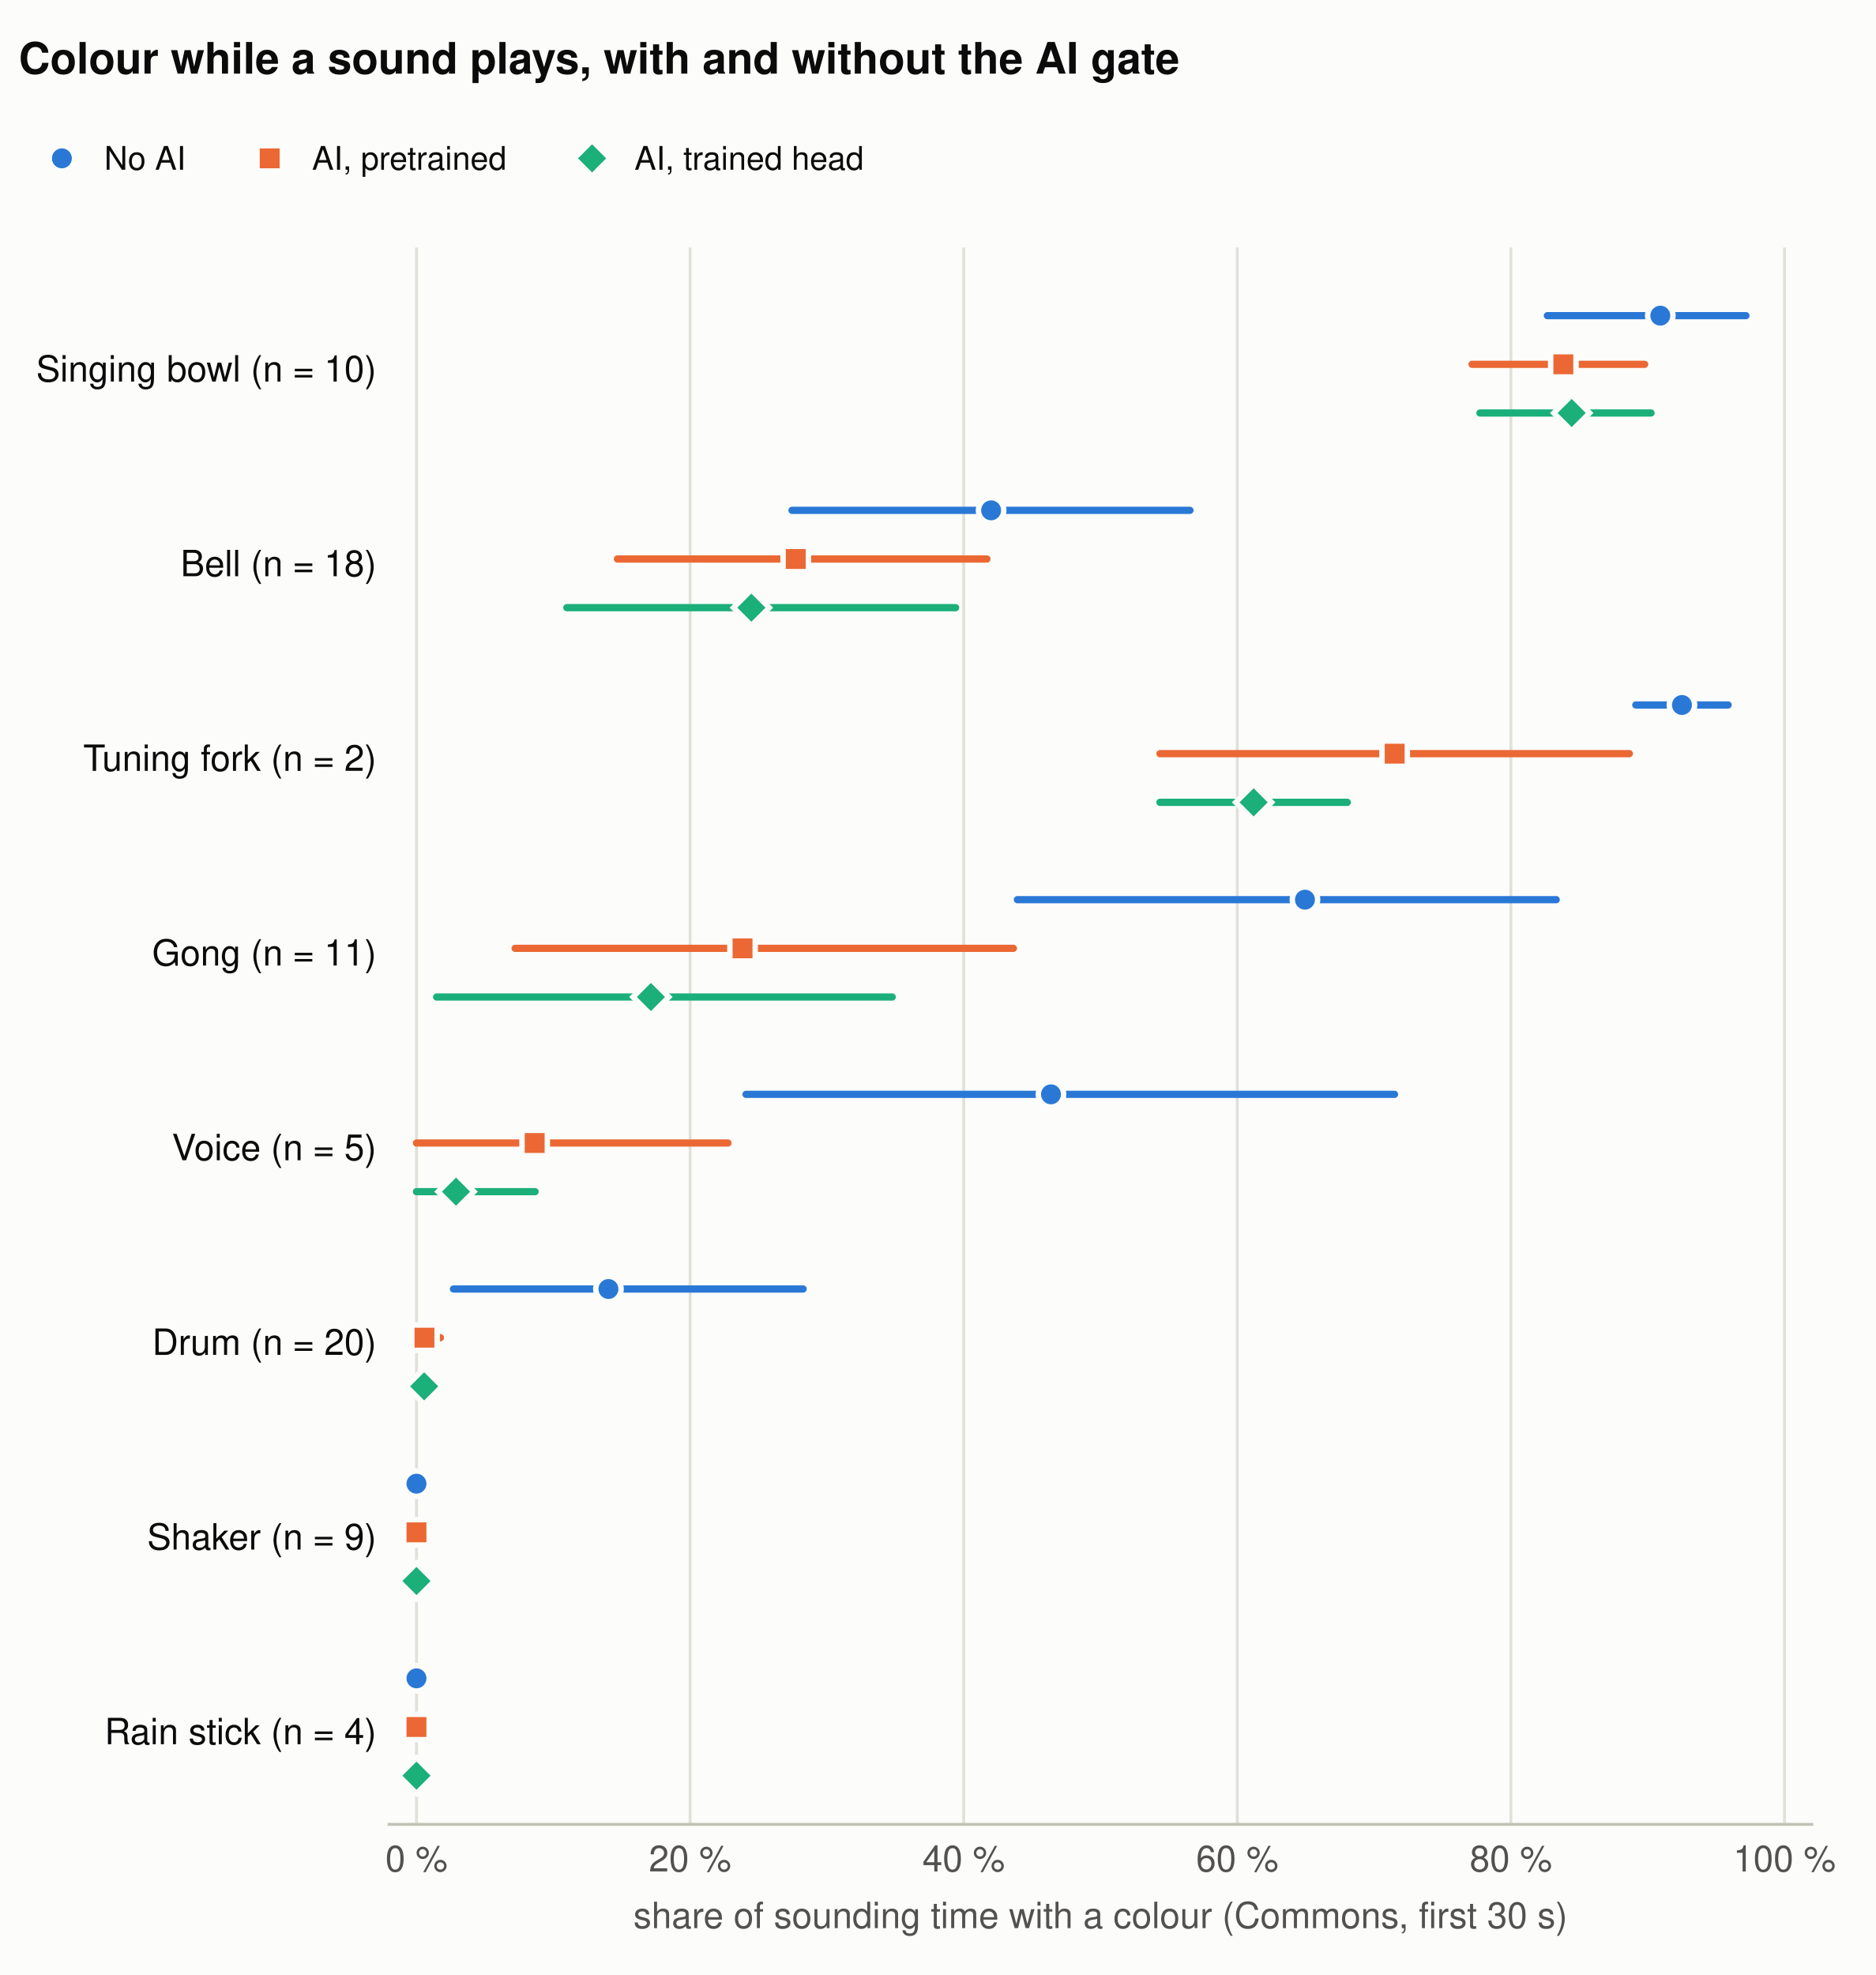
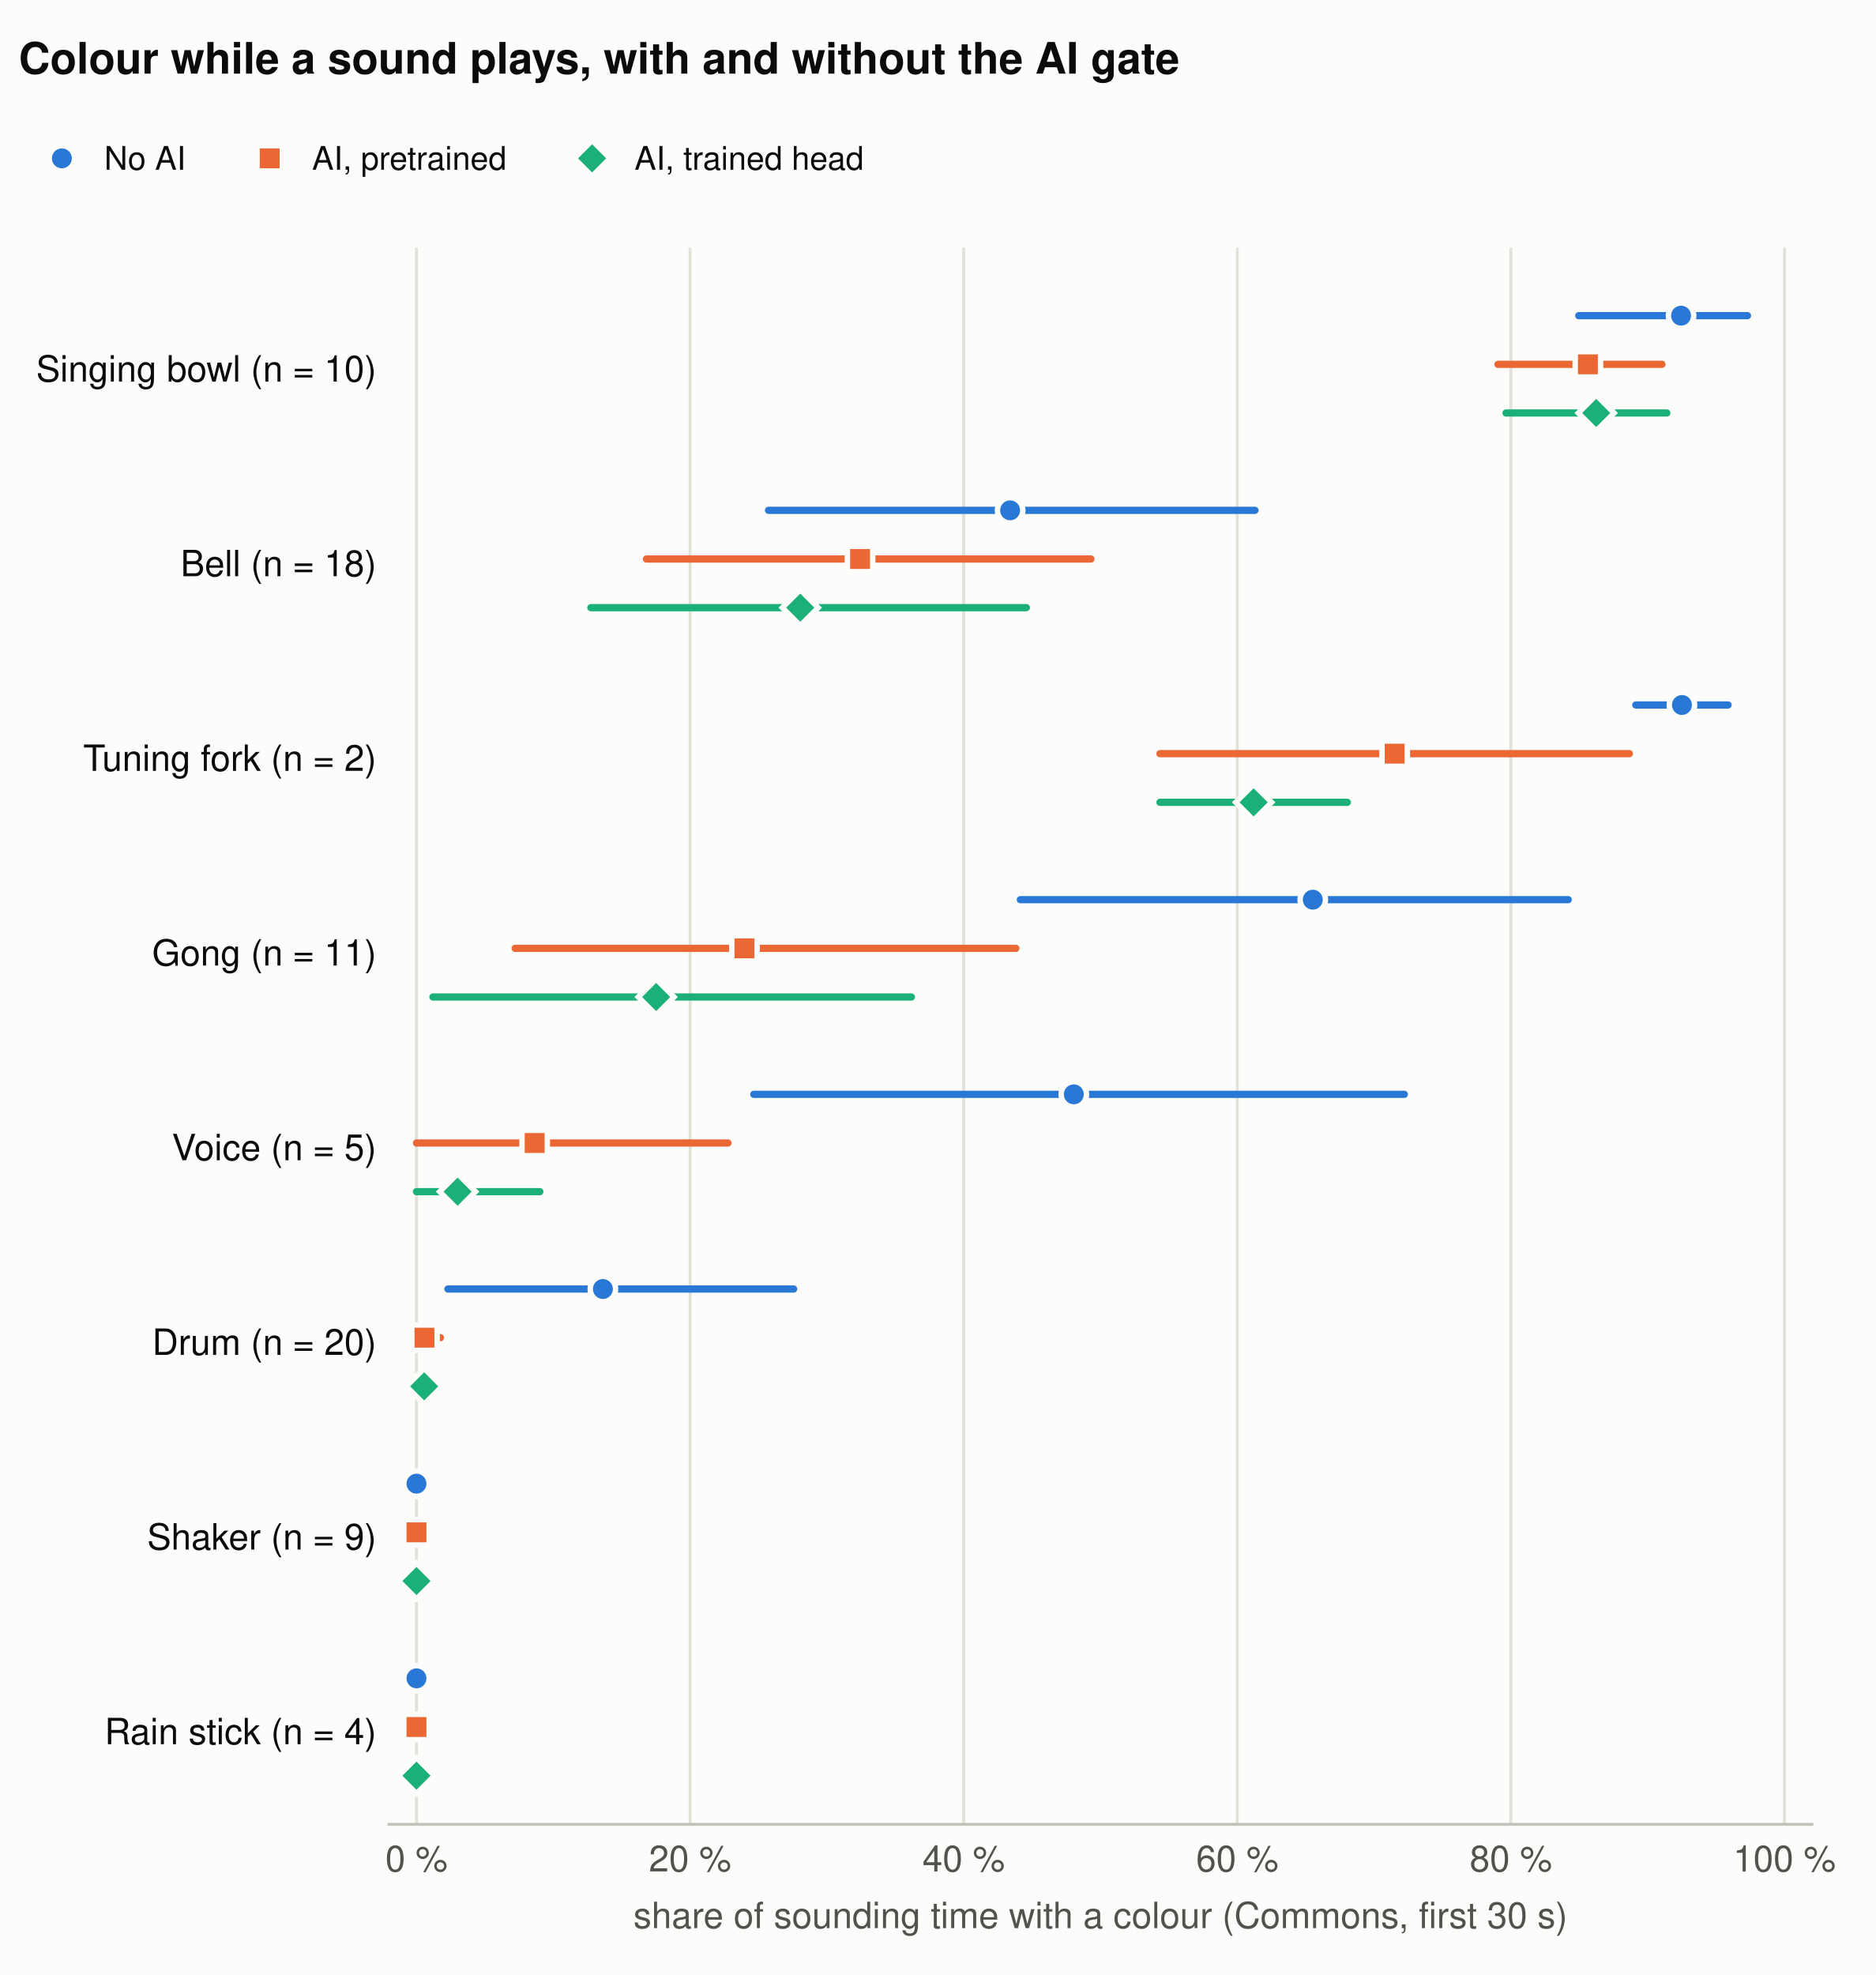
<svg xmlns="http://www.w3.org/2000/svg" xmlns:xlink="http://www.w3.org/1999/xlink" width="518.4pt" height="545.76pt" viewBox="0 0 518.4 545.76" version="1.1">
  <defs>
    <style type="text/css">*{stroke-linejoin: round; stroke-linecap: butt}</style>
  </defs>
  <g id="figure_1">
    <g id="patch_1">
      <path d="M 0 545.76  L 518.4 545.76  L 518.4 0  L 0 0  z " style="fill: #fcfcfb" />
    </g>
    <g id="axes_1">
      <g id="patch_2">
        <path d="M 107.54 504.13  L 500.746 504.13  L 500.746 68.4  L 107.54 68.4  z " style="fill: #fcfcfb" />
      </g>
      <g id="matplotlib.axis_1">
        <g id="xtick_1">
          <g id="line2d_1">
-             <path d="M 115.102 504.13  L 115.102 68.4  " clip-path="url(#pb406e7e51c)" style="fill: none; stroke: #e1e0d9; stroke-width: 0.8; stroke-linecap: square" />
+             <path d="M 115.102 504.13  L 115.102 68.4  " clip-path="url(#p40783aad5f)" style="fill: none; stroke: #e1e0d9; stroke-width: 0.8; stroke-linecap: square" />
          </g>
          <g id="line2d_2" />
          <g id="text_1">
            <text style="font-size: 10px; font-family: 'Helvetica Neue', 'Helvetica', 'Arial', 'DejaVu Sans'; text-anchor: middle; fill: #52514e" x="115.102" y="517.15" transform="rotate(-0 115.1017 517.15)">0 %</text>
          </g>
        </g>
        <g id="xtick_2">
          <g id="line2d_3">
-             <path d="M 190.718 504.13  L 190.718 68.4  " clip-path="url(#pb406e7e51c)" style="fill: none; stroke: #e1e0d9; stroke-width: 0.8; stroke-linecap: square" />
+             <path d="M 190.718 504.13  L 190.718 68.4  " clip-path="url(#p40783aad5f)" style="fill: none; stroke: #e1e0d9; stroke-width: 0.8; stroke-linecap: square" />
          </g>
          <g id="line2d_4" />
          <g id="text_2">
            <text style="font-size: 10px; font-family: 'Helvetica Neue', 'Helvetica', 'Arial', 'DejaVu Sans'; text-anchor: middle; fill: #52514e" x="190.718" y="517.15" transform="rotate(-0 190.7182 517.15)">20 %</text>
          </g>
        </g>
        <g id="xtick_3">
          <g id="line2d_5">
-             <path d="M 266.335 504.13  L 266.335 68.4  " clip-path="url(#pb406e7e51c)" style="fill: none; stroke: #e1e0d9; stroke-width: 0.8; stroke-linecap: square" />
+             <path d="M 266.335 504.13  L 266.335 68.4  " clip-path="url(#p40783aad5f)" style="fill: none; stroke: #e1e0d9; stroke-width: 0.8; stroke-linecap: square" />
          </g>
          <g id="line2d_6" />
          <g id="text_3">
            <text style="font-size: 10px; font-family: 'Helvetica Neue', 'Helvetica', 'Arial', 'DejaVu Sans'; text-anchor: middle; fill: #52514e" x="266.335" y="517.15" transform="rotate(-0 266.3348 517.15)">40 %</text>
          </g>
        </g>
        <g id="xtick_4">
          <g id="line2d_7">
-             <path d="M 341.951 504.13  L 341.951 68.4  " clip-path="url(#pb406e7e51c)" style="fill: none; stroke: #e1e0d9; stroke-width: 0.8; stroke-linecap: square" />
+             <path d="M 341.951 504.13  L 341.951 68.4  " clip-path="url(#p40783aad5f)" style="fill: none; stroke: #e1e0d9; stroke-width: 0.8; stroke-linecap: square" />
          </g>
          <g id="line2d_8" />
          <g id="text_4">
            <text style="font-size: 10px; font-family: 'Helvetica Neue', 'Helvetica', 'Arial', 'DejaVu Sans'; text-anchor: middle; fill: #52514e" x="341.951" y="517.15" transform="rotate(-0 341.9514 517.15)">60 %</text>
          </g>
        </g>
        <g id="xtick_5">
          <g id="line2d_9">
-             <path d="M 417.568 504.13  L 417.568 68.4  " clip-path="url(#pb406e7e51c)" style="fill: none; stroke: #e1e0d9; stroke-width: 0.8; stroke-linecap: square" />
+             <path d="M 417.568 504.13  L 417.568 68.4  " clip-path="url(#p40783aad5f)" style="fill: none; stroke: #e1e0d9; stroke-width: 0.8; stroke-linecap: square" />
          </g>
          <g id="line2d_10" />
          <g id="text_5">
            <text style="font-size: 10px; font-family: 'Helvetica Neue', 'Helvetica', 'Arial', 'DejaVu Sans'; text-anchor: middle; fill: #52514e" x="417.568" y="517.15" transform="rotate(-0 417.5679 517.15)">80 %</text>
          </g>
        </g>
        <g id="xtick_6">
          <g id="line2d_11">
-             <path d="M 493.184 504.13  L 493.184 68.4  " clip-path="url(#pb406e7e51c)" style="fill: none; stroke: #e1e0d9; stroke-width: 0.8; stroke-linecap: square" />
+             <path d="M 493.184 504.13  L 493.184 68.4  " clip-path="url(#p40783aad5f)" style="fill: none; stroke: #e1e0d9; stroke-width: 0.8; stroke-linecap: square" />
          </g>
          <g id="line2d_12" />
          <g id="text_6">
            <text style="font-size: 10px; font-family: 'Helvetica Neue', 'Helvetica', 'Arial', 'DejaVu Sans'; text-anchor: middle; fill: #52514e" x="493.184" y="517.15" transform="rotate(-0 493.1845 517.15)">100 %</text>
          </g>
        </g>
        <g id="text_7">
          <text style="font-size: 10px; font-family: 'Helvetica Neue', 'Helvetica', 'Arial', 'DejaVu Sans'; text-anchor: middle; fill: #52514e" x="304.143" y="532.8" transform="rotate(-0 304.1431 532.8)">share of sounding time with a colour (Commons, first 30 s)</text>
        </g>
      </g>
      <g id="matplotlib.axis_2">
        <g id="ytick_1">
          <g id="line2d_13" />
          <g id="text_8">
            <text style="font-size: 10px; font-family: 'Helvetica Neue', 'Helvetica', 'Arial', 'DejaVu Sans'; text-anchor: end; fill: #0b0b0b" x="104.04" y="105.436" transform="rotate(-0 104.04 105.4363)">Singing bowl (n = 10)</text>
          </g>
        </g>
        <g id="ytick_2">
          <g id="line2d_14" />
          <g id="text_9">
            <text style="font-size: 10px; font-family: 'Helvetica Neue', 'Helvetica', 'Arial', 'DejaVu Sans'; text-anchor: end; fill: #0b0b0b" x="104.04" y="159.23" transform="rotate(-0 104.04 159.2301)">Bell (n = 18)</text>
          </g>
        </g>
        <g id="ytick_3">
          <g id="line2d_15" />
          <g id="text_10">
            <text style="font-size: 10px; font-family: 'Helvetica Neue', 'Helvetica', 'Arial', 'DejaVu Sans'; text-anchor: end; fill: #0b0b0b" x="104.04" y="213.024" transform="rotate(-0 104.04 213.024)">Tuning fork (n = 2)</text>
          </g>
        </g>
        <g id="ytick_4">
          <g id="line2d_16" />
          <g id="text_11">
            <text style="font-size: 10px; font-family: 'Helvetica Neue', 'Helvetica', 'Arial', 'DejaVu Sans'; text-anchor: end; fill: #0b0b0b" x="104.04" y="266.818" transform="rotate(-0 104.04 266.8178)">Gong (n = 11)</text>
          </g>
        </g>
        <g id="ytick_5">
          <g id="line2d_17" />
          <g id="text_12">
            <text style="font-size: 10px; font-family: 'Helvetica Neue', 'Helvetica', 'Arial', 'DejaVu Sans'; text-anchor: end; fill: #0b0b0b" x="104.04" y="320.612" transform="rotate(-0 104.04 320.6116)">Voice (n = 5)</text>
          </g>
        </g>
        <g id="ytick_6">
          <g id="line2d_18" />
          <g id="text_13">
            <text style="font-size: 10px; font-family: 'Helvetica Neue', 'Helvetica', 'Arial', 'DejaVu Sans'; text-anchor: end; fill: #0b0b0b" x="104.04" y="374.405" transform="rotate(-0 104.04 374.4054)">Drum (n = 20)</text>
          </g>
        </g>
        <g id="ytick_7">
          <g id="line2d_19" />
          <g id="text_14">
            <text style="font-size: 10px; font-family: 'Helvetica Neue', 'Helvetica', 'Arial', 'DejaVu Sans'; text-anchor: end; fill: #0b0b0b" x="104.04" y="428.199" transform="rotate(-0 104.04 428.1993)">Shaker (n = 9)</text>
          </g>
        </g>
        <g id="ytick_8">
          <g id="line2d_20" />
          <g id="text_15">
            <text style="font-size: 10px; font-family: 'Helvetica Neue', 'Helvetica', 'Arial', 'DejaVu Sans'; text-anchor: end; fill: #0b0b0b" x="104.04" y="481.993" transform="rotate(-0 104.04 481.9931)">Rain stick (n = 4)</text>
          </g>
        </g>
      </g>
      <g id="line2d_21">
-         <path d="M 427.648 87.228  L 482.524 87.228  " clip-path="url(#pb406e7e51c)" style="fill: none; stroke: #2a78d6; stroke-width: 2; stroke-linecap: round" />
+         <path d="M 436.324 87.228  L 482.952 87.228  " clip-path="url(#p40783aad5f)" style="fill: none; stroke: #2a78d6; stroke-width: 2; stroke-linecap: round" />
      </g>
      <g id="line2d_22">
-         <path d="M 218.889 141.022  L 328.873 141.022  " clip-path="url(#pb406e7e51c)" style="fill: none; stroke: #2a78d6; stroke-width: 2; stroke-linecap: round" />
+         <path d="M 212.395 141.022  L 346.837 141.022  " clip-path="url(#p40783aad5f)" style="fill: none; stroke: #2a78d6; stroke-width: 2; stroke-linecap: round" />
      </g>
      <g id="line2d_23">
-         <path d="M 452.089 194.815  L 477.593 194.815  " clip-path="url(#pb406e7e51c)" style="fill: none; stroke: #2a78d6; stroke-width: 2; stroke-linecap: round" />
+         <path d="M 452.089 194.815  L 477.593 194.815  " clip-path="url(#p40783aad5f)" style="fill: none; stroke: #2a78d6; stroke-width: 2; stroke-linecap: round" />
      </g>
      <g id="line2d_24">
-         <path d="M 281.175 248.609  L 430.086 248.609  " clip-path="url(#pb406e7e51c)" style="fill: none; stroke: #2a78d6; stroke-width: 2; stroke-linecap: round" />
+         <path d="M 281.997 248.609  L 433.414 248.609  " clip-path="url(#p40783aad5f)" style="fill: none; stroke: #2a78d6; stroke-width: 2; stroke-linecap: round" />
      </g>
      <g id="line2d_25">
-         <path d="M 206.178 302.403  L 385.402 302.403  " clip-path="url(#pb406e7e51c)" style="fill: none; stroke: #2a78d6; stroke-width: 2; stroke-linecap: round" />
+         <path d="M 208.323 302.403  L 388.103 302.403  " clip-path="url(#p40783aad5f)" style="fill: none; stroke: #2a78d6; stroke-width: 2; stroke-linecap: round" />
      </g>
      <g id="line2d_26">
-         <path d="M 125.32 356.197  L 221.958 356.197  " clip-path="url(#pb406e7e51c)" style="fill: none; stroke: #2a78d6; stroke-width: 2; stroke-linecap: round" />
+         <path d="M 123.787 356.197  L 219.342 356.197  " clip-path="url(#p40783aad5f)" style="fill: none; stroke: #2a78d6; stroke-width: 2; stroke-linecap: round" />
      </g>
      <g id="line2d_27">
-         <path d="M 115.102 409.991  L 115.102 409.991  " clip-path="url(#pb406e7e51c)" style="fill: none; stroke: #2a78d6; stroke-width: 2; stroke-linecap: round" />
+         <path d="M 115.102 409.991  L 115.102 409.991  " clip-path="url(#p40783aad5f)" style="fill: none; stroke: #2a78d6; stroke-width: 2; stroke-linecap: round" />
      </g>
      <g id="line2d_28">
-         <path d="M 115.102 463.785  L 115.102 463.785  " clip-path="url(#pb406e7e51c)" style="fill: none; stroke: #2a78d6; stroke-width: 2; stroke-linecap: round" />
+         <path d="M 115.102 463.785  L 115.102 463.785  " clip-path="url(#p40783aad5f)" style="fill: none; stroke: #2a78d6; stroke-width: 2; stroke-linecap: round" />
      </g>
      <g id="line2d_29">
-         <path d="M 406.829 100.676  L 454.534 100.676  " clip-path="url(#pb406e7e51c)" style="fill: none; stroke: #eb6834; stroke-width: 2; stroke-linecap: round" />
+         <path d="M 413.998 100.676  L 459.312 100.676  " clip-path="url(#p40783aad5f)" style="fill: none; stroke: #eb6834; stroke-width: 2; stroke-linecap: round" />
      </g>
      <g id="line2d_30">
-         <path d="M 170.637 154.47  L 272.757 154.47  " clip-path="url(#pb406e7e51c)" style="fill: none; stroke: #eb6834; stroke-width: 2; stroke-linecap: round" />
+         <path d="M 178.659 154.47  L 301.498 154.47  " clip-path="url(#p40783aad5f)" style="fill: none; stroke: #eb6834; stroke-width: 2; stroke-linecap: round" />
      </g>
      <g id="line2d_31">
-         <path d="M 320.581 208.264  L 450.309 208.264  " clip-path="url(#pb406e7e51c)" style="fill: none; stroke: #eb6834; stroke-width: 2; stroke-linecap: round" />
+         <path d="M 320.581 208.264  L 450.309 208.264  " clip-path="url(#p40783aad5f)" style="fill: none; stroke: #eb6834; stroke-width: 2; stroke-linecap: round" />
      </g>
      <g id="line2d_32">
-         <path d="M 142.371 262.058  L 280.074 262.058  " clip-path="url(#pb406e7e51c)" style="fill: none; stroke: #eb6834; stroke-width: 2; stroke-linecap: round" />
+         <path d="M 142.371 262.058  L 280.76 262.058  " clip-path="url(#p40783aad5f)" style="fill: none; stroke: #eb6834; stroke-width: 2; stroke-linecap: round" />
      </g>
      <g id="line2d_33">
-         <path d="M 115.102 315.852  L 201.185 315.852  " clip-path="url(#pb406e7e51c)" style="fill: none; stroke: #eb6834; stroke-width: 2; stroke-linecap: round" />
+         <path d="M 115.102 315.852  L 201.185 315.852  " clip-path="url(#p40783aad5f)" style="fill: none; stroke: #eb6834; stroke-width: 2; stroke-linecap: round" />
      </g>
      <g id="line2d_34">
-         <path d="M 115.102 369.645  L 121.73 369.645  " clip-path="url(#pb406e7e51c)" style="fill: none; stroke: #eb6834; stroke-width: 2; stroke-linecap: round" />
+         <path d="M 115.102 369.645  L 121.73 369.645  " clip-path="url(#p40783aad5f)" style="fill: none; stroke: #eb6834; stroke-width: 2; stroke-linecap: round" />
      </g>
      <g id="line2d_35">
-         <path d="M 115.102 423.439  L 115.102 423.439  " clip-path="url(#pb406e7e51c)" style="fill: none; stroke: #eb6834; stroke-width: 2; stroke-linecap: round" />
+         <path d="M 115.102 423.439  L 115.102 423.439  " clip-path="url(#p40783aad5f)" style="fill: none; stroke: #eb6834; stroke-width: 2; stroke-linecap: round" />
      </g>
      <g id="line2d_36">
-         <path d="M 115.102 477.233  L 115.102 477.233  " clip-path="url(#pb406e7e51c)" style="fill: none; stroke: #eb6834; stroke-width: 2; stroke-linecap: round" />
+         <path d="M 115.102 477.233  L 115.102 477.233  " clip-path="url(#p40783aad5f)" style="fill: none; stroke: #eb6834; stroke-width: 2; stroke-linecap: round" />
      </g>
      <g id="line2d_37">
-         <path d="M 409.012 114.125  L 456.298 114.125  " clip-path="url(#pb406e7e51c)" style="fill: none; stroke: #1baf7a; stroke-width: 2; stroke-linecap: round" />
+         <path d="M 416.224 114.125  L 460.654 114.125  " clip-path="url(#p40783aad5f)" style="fill: none; stroke: #1baf7a; stroke-width: 2; stroke-linecap: round" />
      </g>
      <g id="line2d_38">
-         <path d="M 156.659 167.919  L 264.106 167.919  " clip-path="url(#pb406e7e51c)" style="fill: none; stroke: #1baf7a; stroke-width: 2; stroke-linecap: round" />
+         <path d="M 163.302 167.919  L 283.654 167.919  " clip-path="url(#p40783aad5f)" style="fill: none; stroke: #1baf7a; stroke-width: 2; stroke-linecap: round" />
      </g>
      <g id="line2d_39">
-         <path d="M 320.581 221.712  L 372.354 221.712  " clip-path="url(#pb406e7e51c)" style="fill: none; stroke: #1baf7a; stroke-width: 2; stroke-linecap: round" />
+         <path d="M 320.581 221.712  L 372.354 221.712  " clip-path="url(#p40783aad5f)" style="fill: none; stroke: #1baf7a; stroke-width: 2; stroke-linecap: round" />
      </g>
      <g id="line2d_40">
-         <path d="M 120.676 275.506  L 246.592 275.506  " clip-path="url(#pb406e7e51c)" style="fill: none; stroke: #1baf7a; stroke-width: 2; stroke-linecap: round" />
+         <path d="M 119.654 275.506  L 251.892 275.506  " clip-path="url(#p40783aad5f)" style="fill: none; stroke: #1baf7a; stroke-width: 2; stroke-linecap: round" />
      </g>
      <g id="line2d_41">
-         <path d="M 115.102 329.3  L 147.883 329.3  " clip-path="url(#pb406e7e51c)" style="fill: none; stroke: #1baf7a; stroke-width: 2; stroke-linecap: round" />
+         <path d="M 115.102 329.3  L 149.195 329.3  " clip-path="url(#p40783aad5f)" style="fill: none; stroke: #1baf7a; stroke-width: 2; stroke-linecap: round" />
      </g>
      <g id="line2d_42">
-         <path d="M 115.102 383.094  L 121.485 383.094  " clip-path="url(#pb406e7e51c)" style="fill: none; stroke: #1baf7a; stroke-width: 2; stroke-linecap: round" />
+         <path d="M 115.102 383.094  L 121.485 383.094  " clip-path="url(#p40783aad5f)" style="fill: none; stroke: #1baf7a; stroke-width: 2; stroke-linecap: round" />
      </g>
      <g id="line2d_43">
-         <path d="M 115.102 436.888  L 115.102 436.888  " clip-path="url(#pb406e7e51c)" style="fill: none; stroke: #1baf7a; stroke-width: 2; stroke-linecap: round" />
+         <path d="M 115.102 436.888  L 115.102 436.888  " clip-path="url(#p40783aad5f)" style="fill: none; stroke: #1baf7a; stroke-width: 2; stroke-linecap: round" />
      </g>
      <g id="line2d_44">
-         <path d="M 115.102 490.682  L 115.102 490.682  " clip-path="url(#pb406e7e51c)" style="fill: none; stroke: #1baf7a; stroke-width: 2; stroke-linecap: round" />
+         <path d="M 115.102 490.682  L 115.102 490.682  " clip-path="url(#p40783aad5f)" style="fill: none; stroke: #1baf7a; stroke-width: 2; stroke-linecap: round" />
      </g>
      <g id="patch_3">
        <path d="M 107.54 504.13  L 500.746 504.13  " style="fill: none; stroke: #c3c2b7; stroke-width: 0.8; stroke-linejoin: miter; stroke-linecap: square" />
      </g>
      <g id="line2d_45">
        <defs>
-           <path id="m5016d5cf08" d="M 0 3.5  C 0.928 3.5 1.819 3.131 2.475 2.475  C 3.131 1.819 3.5 0.928 3.5 0  C 3.5 -0.928 3.131 -1.819 2.475 -2.475  C 1.819 -3.131 0.928 -3.5 0 -3.5  C -0.928 -3.5 -1.819 -3.131 -2.475 -2.475  C -3.131 -1.819 -3.5 -0.928 -3.5 0  C -3.5 0.928 -3.131 1.819 -2.475 2.475  C -1.819 3.131 -0.928 3.5 0 3.5  z " style="stroke: #fcfcfb; stroke-width: 1.5" />
+           <path id="mcdd78d0212" d="M 0 3.5  C 0.928 3.5 1.819 3.131 2.475 2.475  C 3.131 1.819 3.5 0.928 3.5 0  C 3.5 -0.928 3.131 -1.819 2.475 -2.475  C 1.819 -3.131 0.928 -3.5 0 -3.5  C -0.928 -3.5 -1.819 -3.131 -2.475 -2.475  C -3.131 -1.819 -3.5 -0.928 -3.5 0  C -3.5 0.928 -3.131 1.819 -2.475 2.475  C -1.819 3.131 -0.928 3.5 0 3.5  z " style="stroke: #fcfcfb; stroke-width: 1.5" />
        </defs>
-         <g clip-path="url(#pb406e7e51c)">
-           <use xlink:href="#m5016d5cf08" x="458.861" y="87.228" style="fill: #2a78d6; stroke: #fcfcfb; stroke-width: 1.5" />
+         <g clip-path="url(#p40783aad5f)">
+           <use xlink:href="#mcdd78d0212" x="464.596" y="87.228" style="fill: #2a78d6; stroke: #fcfcfb; stroke-width: 1.5" />
        </g>
      </g>
      <g id="line2d_46">
-         <g clip-path="url(#pb406e7e51c)">
-           <use xlink:href="#m5016d5cf08" x="273.916" y="141.022" style="fill: #2a78d6; stroke: #fcfcfb; stroke-width: 1.5" />
+         <g clip-path="url(#p40783aad5f)">
+           <use xlink:href="#mcdd78d0212" x="279.167" y="141.022" style="fill: #2a78d6; stroke: #fcfcfb; stroke-width: 1.5" />
        </g>
      </g>
      <g id="line2d_47">
-         <g clip-path="url(#pb406e7e51c)">
-           <use xlink:href="#m5016d5cf08" x="464.841" y="194.815" style="fill: #2a78d6; stroke: #fcfcfb; stroke-width: 1.5" />
+         <g clip-path="url(#p40783aad5f)">
+           <use xlink:href="#mcdd78d0212" x="464.841" y="194.815" style="fill: #2a78d6; stroke: #fcfcfb; stroke-width: 1.5" />
        </g>
      </g>
      <g id="line2d_48">
-         <g clip-path="url(#pb406e7e51c)">
-           <use xlink:href="#m5016d5cf08" x="360.652" y="248.609" style="fill: #2a78d6; stroke: #fcfcfb; stroke-width: 1.5" />
+         <g clip-path="url(#p40783aad5f)">
+           <use xlink:href="#mcdd78d0212" x="362.815" y="248.609" style="fill: #2a78d6; stroke: #fcfcfb; stroke-width: 1.5" />
        </g>
      </g>
      <g id="line2d_49">
-         <g clip-path="url(#pb406e7e51c)">
-           <use xlink:href="#m5016d5cf08" x="290.461" y="302.403" style="fill: #2a78d6; stroke: #fcfcfb; stroke-width: 1.5" />
+         <g clip-path="url(#p40783aad5f)">
+           <use xlink:href="#mcdd78d0212" x="296.771" y="302.403" style="fill: #2a78d6; stroke: #fcfcfb; stroke-width: 1.5" />
        </g>
      </g>
      <g id="line2d_50">
-         <g clip-path="url(#pb406e7e51c)">
-           <use xlink:href="#m5016d5cf08" x="168.157" y="356.197" style="fill: #2a78d6; stroke: #fcfcfb; stroke-width: 1.5" />
+         <g clip-path="url(#p40783aad5f)">
+           <use xlink:href="#mcdd78d0212" x="166.624" y="356.197" style="fill: #2a78d6; stroke: #fcfcfb; stroke-width: 1.5" />
        </g>
      </g>
      <g id="line2d_51">
-         <g clip-path="url(#pb406e7e51c)">
-           <use xlink:href="#m5016d5cf08" x="115.102" y="409.991" style="fill: #2a78d6; stroke: #fcfcfb; stroke-width: 1.5" />
+         <g clip-path="url(#p40783aad5f)">
+           <use xlink:href="#mcdd78d0212" x="115.102" y="409.991" style="fill: #2a78d6; stroke: #fcfcfb; stroke-width: 1.5" />
        </g>
      </g>
      <g id="line2d_52">
-         <g clip-path="url(#pb406e7e51c)">
-           <use xlink:href="#m5016d5cf08" x="115.102" y="463.785" style="fill: #2a78d6; stroke: #fcfcfb; stroke-width: 1.5" />
+         <g clip-path="url(#p40783aad5f)">
+           <use xlink:href="#mcdd78d0212" x="115.102" y="463.785" style="fill: #2a78d6; stroke: #fcfcfb; stroke-width: 1.5" />
        </g>
      </g>
      <g id="line2d_53">
        <defs>
-           <path id="ma686fe0c17" d="M -3.5 3.5  L 3.5 3.5  L 3.5 -3.5  L -3.5 -3.5  z " style="stroke: #fcfcfb; stroke-width: 1.5; stroke-linejoin: miter" />
+           <path id="mafe62e08c5" d="M -3.5 3.5  L 3.5 3.5  L 3.5 -3.5  L -3.5 -3.5  z " style="stroke: #fcfcfb; stroke-width: 1.5; stroke-linejoin: miter" />
        </defs>
-         <g clip-path="url(#pb406e7e51c)">
-           <use xlink:href="#ma686fe0c17" x="432.063" y="100.676" style="fill: #eb6834; stroke: #fcfcfb; stroke-width: 1.5; stroke-linejoin: miter" />
+         <g clip-path="url(#p40783aad5f)">
+           <use xlink:href="#mafe62e08c5" x="438.845" y="100.676" style="fill: #eb6834; stroke: #fcfcfb; stroke-width: 1.5; stroke-linejoin: miter" />
        </g>
      </g>
      <g id="line2d_54">
-         <g clip-path="url(#pb406e7e51c)">
-           <use xlink:href="#ma686fe0c17" x="219.919" y="154.47" style="fill: #eb6834; stroke: #fcfcfb; stroke-width: 1.5; stroke-linejoin: miter" />
+         <g clip-path="url(#p40783aad5f)">
+           <use xlink:href="#mafe62e08c5" x="237.698" y="154.47" style="fill: #eb6834; stroke: #fcfcfb; stroke-width: 1.5; stroke-linejoin: miter" />
        </g>
      </g>
      <g id="line2d_55">
-         <g clip-path="url(#pb406e7e51c)">
-           <use xlink:href="#ma686fe0c17" x="385.445" y="208.264" style="fill: #eb6834; stroke: #fcfcfb; stroke-width: 1.5; stroke-linejoin: miter" />
+         <g clip-path="url(#p40783aad5f)">
+           <use xlink:href="#mafe62e08c5" x="385.445" y="208.264" style="fill: #eb6834; stroke: #fcfcfb; stroke-width: 1.5; stroke-linejoin: miter" />
        </g>
      </g>
      <g id="line2d_56">
-         <g clip-path="url(#pb406e7e51c)">
-           <use xlink:href="#ma686fe0c17" x="205.216" y="262.058" style="fill: #eb6834; stroke: #fcfcfb; stroke-width: 1.5; stroke-linejoin: miter" />
+         <g clip-path="url(#p40783aad5f)">
+           <use xlink:href="#mafe62e08c5" x="205.741" y="262.058" style="fill: #eb6834; stroke: #fcfcfb; stroke-width: 1.5; stroke-linejoin: miter" />
        </g>
      </g>
      <g id="line2d_57">
-         <g clip-path="url(#pb406e7e51c)">
-           <use xlink:href="#ma686fe0c17" x="147.768" y="315.852" style="fill: #eb6834; stroke: #fcfcfb; stroke-width: 1.5; stroke-linejoin: miter" />
+         <g clip-path="url(#p40783aad5f)">
+           <use xlink:href="#mafe62e08c5" x="147.768" y="315.852" style="fill: #eb6834; stroke: #fcfcfb; stroke-width: 1.5; stroke-linejoin: miter" />
        </g>
      </g>
      <g id="line2d_58">
-         <g clip-path="url(#pb406e7e51c)">
-           <use xlink:href="#ma686fe0c17" x="117.311" y="369.645" style="fill: #eb6834; stroke: #fcfcfb; stroke-width: 1.5; stroke-linejoin: miter" />
+         <g clip-path="url(#p40783aad5f)">
+           <use xlink:href="#mafe62e08c5" x="117.311" y="369.645" style="fill: #eb6834; stroke: #fcfcfb; stroke-width: 1.5; stroke-linejoin: miter" />
        </g>
      </g>
      <g id="line2d_59">
-         <g clip-path="url(#pb406e7e51c)">
-           <use xlink:href="#ma686fe0c17" x="115.102" y="423.439" style="fill: #eb6834; stroke: #fcfcfb; stroke-width: 1.5; stroke-linejoin: miter" />
+         <g clip-path="url(#p40783aad5f)">
+           <use xlink:href="#mafe62e08c5" x="115.102" y="423.439" style="fill: #eb6834; stroke: #fcfcfb; stroke-width: 1.5; stroke-linejoin: miter" />
        </g>
      </g>
      <g id="line2d_60">
-         <g clip-path="url(#pb406e7e51c)">
-           <use xlink:href="#ma686fe0c17" x="115.102" y="477.233" style="fill: #eb6834; stroke: #fcfcfb; stroke-width: 1.5; stroke-linejoin: miter" />
+         <g clip-path="url(#p40783aad5f)">
+           <use xlink:href="#mafe62e08c5" x="115.102" y="477.233" style="fill: #eb6834; stroke: #fcfcfb; stroke-width: 1.5; stroke-linejoin: miter" />
        </g>
      </g>
      <g id="line2d_61">
        <defs>
-           <path id="m6b83baef2f" d="M -0 4.95  L 4.95 0  L 0 -4.95  L -4.95 -0  z " style="stroke: #fcfcfb; stroke-width: 1.5; stroke-linejoin: miter" />
+           <path id="mcdee8b6b49" d="M -0 4.95  L 4.95 0  L 0 -4.95  L -4.95 -0  z " style="stroke: #fcfcfb; stroke-width: 1.5; stroke-linejoin: miter" />
        </defs>
-         <g clip-path="url(#pb406e7e51c)">
-           <use xlink:href="#m6b83baef2f" x="434.368" y="114.125" style="fill: #1baf7a; stroke: #fcfcfb; stroke-width: 1.5; stroke-linejoin: miter" />
+         <g clip-path="url(#p40783aad5f)">
+           <use xlink:href="#mcdee8b6b49" x="441.15" y="114.125" style="fill: #1baf7a; stroke: #fcfcfb; stroke-width: 1.5; stroke-linejoin: miter" />
        </g>
      </g>
      <g id="line2d_62">
-         <g clip-path="url(#pb406e7e51c)">
-           <use xlink:href="#m6b83baef2f" x="207.659" y="167.919" style="fill: #1baf7a; stroke: #fcfcfb; stroke-width: 1.5; stroke-linejoin: miter" />
+         <g clip-path="url(#p40783aad5f)">
+           <use xlink:href="#mcdee8b6b49" x="221.17" y="167.919" style="fill: #1baf7a; stroke: #fcfcfb; stroke-width: 1.5; stroke-linejoin: miter" />
        </g>
      </g>
      <g id="line2d_63">
-         <g clip-path="url(#pb406e7e51c)">
-           <use xlink:href="#m6b83baef2f" x="346.468" y="221.712" style="fill: #1baf7a; stroke: #fcfcfb; stroke-width: 1.5; stroke-linejoin: miter" />
+         <g clip-path="url(#p40783aad5f)">
+           <use xlink:href="#mcdee8b6b49" x="346.468" y="221.712" style="fill: #1baf7a; stroke: #fcfcfb; stroke-width: 1.5; stroke-linejoin: miter" />
        </g>
      </g>
      <g id="line2d_64">
-         <g clip-path="url(#pb406e7e51c)">
-           <use xlink:href="#m6b83baef2f" x="179.889" y="275.506" style="fill: #1baf7a; stroke: #fcfcfb; stroke-width: 1.5; stroke-linejoin: miter" />
+         <g clip-path="url(#p40783aad5f)">
+           <use xlink:href="#mcdee8b6b49" x="181.339" y="275.506" style="fill: #1baf7a; stroke: #fcfcfb; stroke-width: 1.5; stroke-linejoin: miter" />
        </g>
      </g>
      <g id="line2d_65">
-         <g clip-path="url(#pb406e7e51c)">
-           <use xlink:href="#m6b83baef2f" x="126.029" y="329.3" style="fill: #1baf7a; stroke: #fcfcfb; stroke-width: 1.5; stroke-linejoin: miter" />
+         <g clip-path="url(#p40783aad5f)">
+           <use xlink:href="#mcdee8b6b49" x="126.466" y="329.3" style="fill: #1baf7a; stroke: #fcfcfb; stroke-width: 1.5; stroke-linejoin: miter" />
        </g>
      </g>
      <g id="line2d_66">
-         <g clip-path="url(#pb406e7e51c)">
-           <use xlink:href="#m6b83baef2f" x="117.229" y="383.094" style="fill: #1baf7a; stroke: #fcfcfb; stroke-width: 1.5; stroke-linejoin: miter" />
+         <g clip-path="url(#p40783aad5f)">
+           <use xlink:href="#mcdee8b6b49" x="117.229" y="383.094" style="fill: #1baf7a; stroke: #fcfcfb; stroke-width: 1.5; stroke-linejoin: miter" />
        </g>
      </g>
      <g id="line2d_67">
-         <g clip-path="url(#pb406e7e51c)">
-           <use xlink:href="#m6b83baef2f" x="115.102" y="436.888" style="fill: #1baf7a; stroke: #fcfcfb; stroke-width: 1.5; stroke-linejoin: miter" />
+         <g clip-path="url(#p40783aad5f)">
+           <use xlink:href="#mcdee8b6b49" x="115.102" y="436.888" style="fill: #1baf7a; stroke: #fcfcfb; stroke-width: 1.5; stroke-linejoin: miter" />
        </g>
      </g>
      <g id="line2d_68">
-         <g clip-path="url(#pb406e7e51c)">
-           <use xlink:href="#m6b83baef2f" x="115.102" y="490.682" style="fill: #1baf7a; stroke: #fcfcfb; stroke-width: 1.5; stroke-linejoin: miter" />
+         <g clip-path="url(#p40783aad5f)">
+           <use xlink:href="#mcdee8b6b49" x="115.102" y="490.682" style="fill: #1baf7a; stroke: #fcfcfb; stroke-width: 1.5; stroke-linejoin: miter" />
        </g>
      </g>
    </g>
    <g id="text_16">
      <text style="font-weight: 700; font-size: 12px; font-family: 'Helvetica Neue', 'Helvetica', 'Arial', 'DejaVu Sans'; text-anchor: start; fill: #0b0b0b" x="5.184" y="20.34" transform="rotate(-0 5.184 20.34)">Colour while a sound plays, with and without the AI gate</text>
    </g>
    <g id="legend_1">
      <g id="line2d_69">
        <g>
-           <use xlink:href="#m5016d5cf08" x="17.1" y="43.758" style="fill: #2a78d6; stroke: #fcfcfb; stroke-width: 1.5" />
+           <use xlink:href="#mcdd78d0212" x="17.1" y="43.758" style="fill: #2a78d6; stroke: #fcfcfb; stroke-width: 1.5" />
        </g>
      </g>
      <g id="text_17">
        <text style="font-size: 9px; font-family: 'Helvetica Neue', 'Helvetica', 'Arial', 'DejaVu Sans'; text-anchor: start; fill: #0b0b0b" x="28.8" y="46.908" transform="rotate(-0 28.8 46.908)">No AI</text>
      </g>
      <g id="line2d_70">
        <g>
-           <use xlink:href="#ma686fe0c17" x="74.53" y="43.758" style="fill: #eb6834; stroke: #fcfcfb; stroke-width: 1.5; stroke-linejoin: miter" />
+           <use xlink:href="#mafe62e08c5" x="74.53" y="43.758" style="fill: #eb6834; stroke: #fcfcfb; stroke-width: 1.5; stroke-linejoin: miter" />
        </g>
      </g>
      <g id="text_18">
        <text style="font-size: 9px; font-family: 'Helvetica Neue', 'Helvetica', 'Arial', 'DejaVu Sans'; text-anchor: start; fill: #0b0b0b" x="86.23" y="46.908" transform="rotate(-0 86.22984 46.908)">AI, pretrained</text>
      </g>
      <g id="line2d_71">
        <g>
-           <use xlink:href="#m6b83baef2f" x="163.638" y="43.758" style="fill: #1baf7a; stroke: #fcfcfb; stroke-width: 1.5; stroke-linejoin: miter" />
+           <use xlink:href="#mcdee8b6b49" x="163.638" y="43.758" style="fill: #1baf7a; stroke: #fcfcfb; stroke-width: 1.5; stroke-linejoin: miter" />
        </g>
      </g>
      <g id="text_19">
        <text style="font-size: 9px; font-family: 'Helvetica Neue', 'Helvetica', 'Arial', 'DejaVu Sans'; text-anchor: start; fill: #0b0b0b" x="175.338" y="46.908" transform="rotate(-0 175.3383 46.908)">AI, trained head</text>
      </g>
    </g>
  </g>
  <defs>
-     <clipPath id="pb406e7e51c">
+     <clipPath id="p40783aad5f">
      <rect x="107.54" y="68.4" width="393.206" height="435.73" />
    </clipPath>
  </defs>
</svg>
